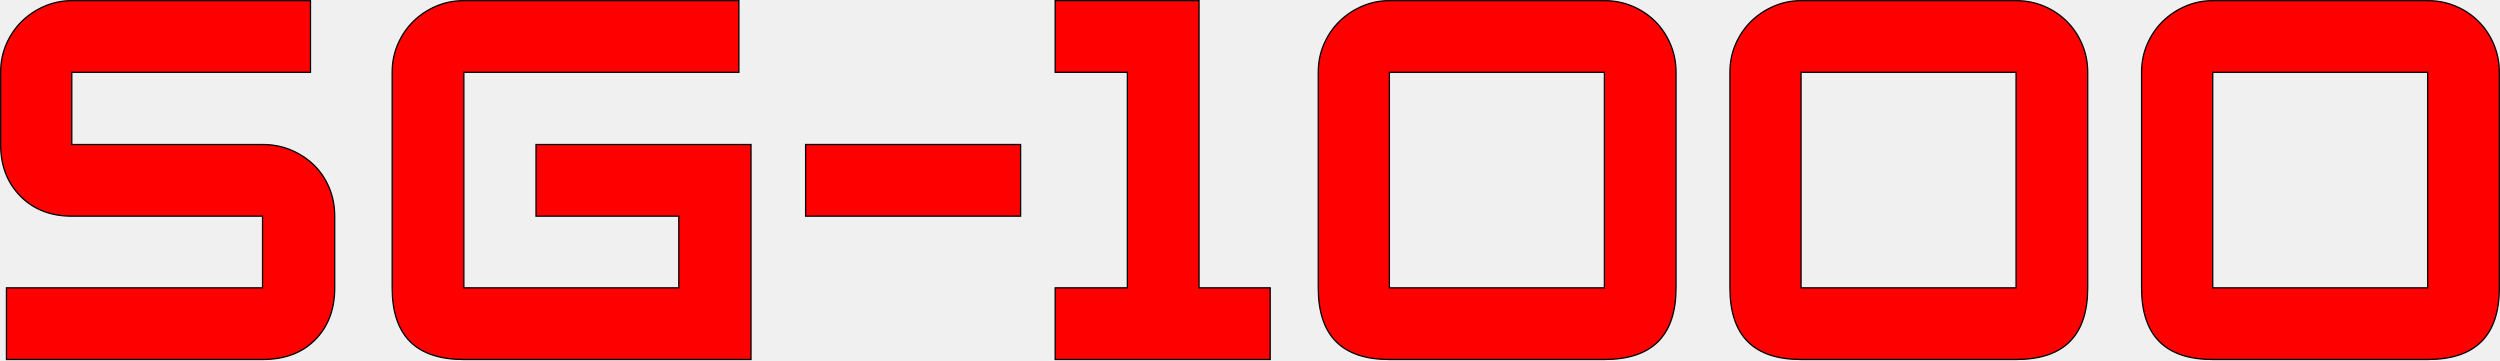
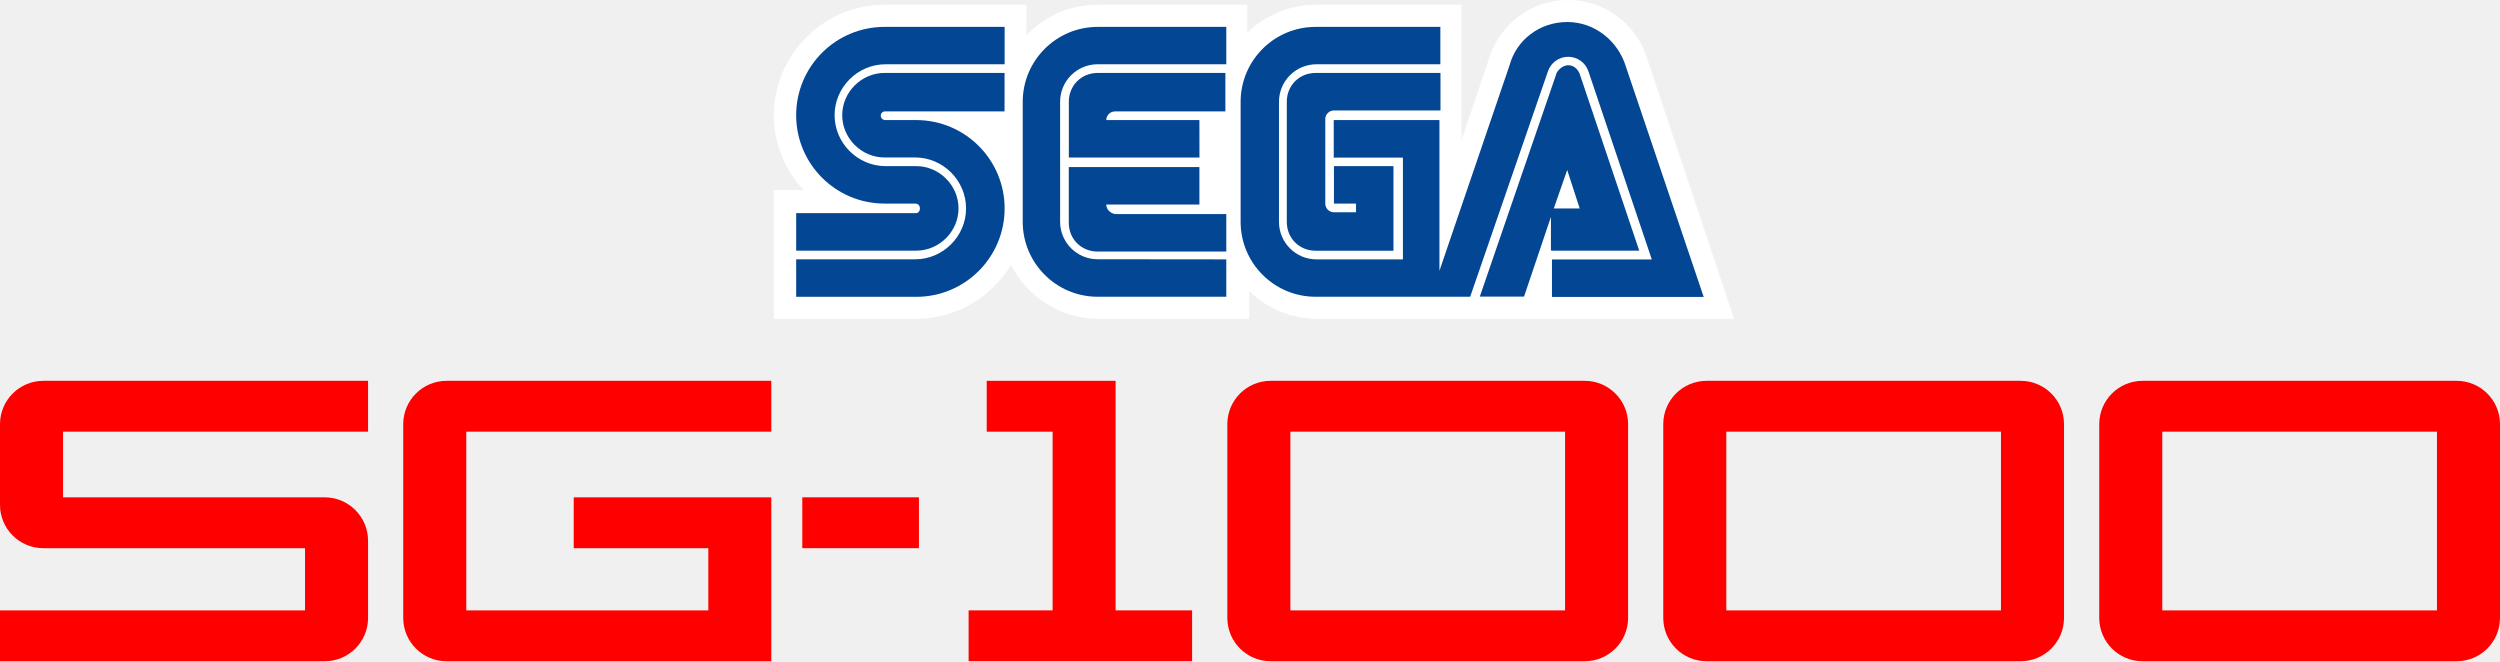
- <svg xmlns="http://www.w3.org/2000/svg" width="1924.699" height="277.256" id="svg4139" version="1.1">
-   <defs id="defs3" />
-   <g id="layer1" transform="translate(-4.383546,-772.4943)">
-     <path id="path6759" style="font-size:40px;font-style:normal;font-variant:normal;font-weight:normal;font-stretch:normal;text-align:center;line-height:125%;letter-spacing:0px;word-spacing:0px;writing-mode:lr-tb;text-anchor:middle;fill:#ff0000;fill-opacity:1;stroke:#000000;stroke-opacity:1;font-family:Zeroes One;-inkscape-font-specification:Zeroes One" d="m 262.074,994.086 c -2.9e-4,16.49 -5.004,29.806 -15.011,39.95 -10.007,10.144 -23.528,15.214 -40.562,15.214 l -197.149,0 0,-55.164 197.149,0 0,-55.177 -146.849,0 c -16.226,0 -29.41,-5.138 -39.554,-15.413 C 9.955,913.221 4.884,899.971 4.884,883.745 l 0,-55.586 c -2.54e-5,-7.84 1.488,-15.14 4.463,-21.9 2.975,-6.759 6.964,-12.573 11.965,-17.443 5.001,-4.869 10.816,-8.724 17.443,-11.562 6.627,-2.84 13.593,-4.258 20.897,-4.259 l 183.766,0 0,55.165 -183.766,0 0,55.586 146.849,0 c 7.84,0 15.142,1.419 21.906,4.258 6.763,2.839 12.646,6.691 17.647,11.556 5.001,4.866 8.921,10.68 11.761,17.443 2.839,6.763 4.258,14.065 4.259,21.906 z" />
-     <path id="path6761" style="font-size:40px;font-style:normal;font-variant:normal;font-weight:normal;font-stretch:normal;text-align:center;line-height:125%;letter-spacing:0px;word-spacing:0px;writing-mode:lr-tb;text-anchor:middle;fill:#ff0000;fill-opacity:1;stroke:#000000;stroke-opacity:1;font-family:Zeroes One;-inkscape-font-specification:Zeroes One" d="m 582.563,1049.25 -221.079,0 c -36.785,0 -55.177,-18.388 -55.177,-55.164 l 0,-165.927 c -3e-5,-7.84 1.488,-15.14 4.463,-21.9 2.975,-6.759 6.966,-12.573 11.971,-17.443 5.006,-4.869 10.82,-8.724 17.443,-11.562 6.623,-2.84 13.723,-4.258 21.299,-4.259 l 211.757,0 0,55.165 -211.757,0 0,165.927 165.506,0 0,-55.177 -109.933,0 0,-55.164 165.506,0 z" />
-     <path id="path6763" style="font-size:40px;font-style:normal;font-variant:normal;font-weight:normal;font-stretch:normal;text-align:center;line-height:125%;letter-spacing:0px;word-spacing:0px;writing-mode:lr-tb;text-anchor:middle;fill:#ff0000;fill-opacity:1;stroke:#000000;stroke-opacity:1;font-family:Zeroes One;-inkscape-font-specification:Zeroes One" d="m 790.123,938.909 -165.518,0 0,-55.164 165.518,0 z" />
-     <path id="path6765" style="font-size:40px;font-style:normal;font-variant:normal;font-weight:normal;font-stretch:normal;text-align:center;line-height:125%;letter-spacing:0px;word-spacing:0px;writing-mode:lr-tb;text-anchor:middle;fill:#ff0000;fill-opacity:1;stroke:#000000;stroke-opacity:1;font-family:Zeroes One;-inkscape-font-specification:Zeroes One" d="m 982.27,1049.25 -165.518,0 0,-55.164 55.573,0 0,-165.927 -55.573,0 0,-55.165 110.75,0 0,221.092 54.768,0 z" />
-     <path style="font-size:40px;font-style:normal;font-variant:normal;font-weight:normal;font-stretch:normal;text-align:center;line-height:125%;letter-spacing:0px;word-spacing:0px;writing-mode:lr-tb;text-anchor:middle;fill:#ff0000;fill-opacity:1;stroke:#000000;stroke-opacity:1;font-family:Zeroes One;-inkscape-font-specification:Zeroes One" d="M 1069.656 0.5 C 1062.36 0.501 1055.409 1.91 1048.781 4.75 C 1042.154 7.589 1036.345 11.444 1031.344 16.312 C 1026.342 21.182 1022.35 26.991 1019.375 33.75 C 1016.4 40.509 1014.906 47.816 1014.906 55.656 L 1014.906 221.594 C 1014.906 258.37 1033.152 276.75 1069.656 276.75 L 1235.188 276.75 C 1271.964 276.75 1290.343 258.37 1290.344 221.594 L 1290.344 55.656 C 1290.343 48.089 1288.933 40.947 1286.094 34.188 C 1283.254 27.428 1279.345 21.537 1274.344 16.531 C 1269.342 11.526 1263.451 7.589 1256.688 4.75 C 1249.924 1.91 1242.755 0.501 1235.188 0.5 L 1069.656 0.5 z M 1069.656 55.656 L 1235.188 55.656 L 1235.188 221.594 L 1069.656 221.594 L 1069.656 55.656 z " id="path4499" transform="translate(4.383546,772.4943)" />
-     <path style="font-size:40px;font-style:normal;font-variant:normal;font-weight:normal;font-stretch:normal;text-align:center;line-height:125%;letter-spacing:0px;word-spacing:0px;writing-mode:lr-tb;text-anchor:middle;fill:#ff0000;fill-opacity:1;stroke:#000000;stroke-opacity:1;font-family:Zeroes One;-inkscape-font-specification:Zeroes One" d="M 1386.594 0.5 C 1379.298 0.501 1372.346 1.91 1365.719 4.75 C 1359.091 7.589 1353.283 11.444 1348.281 16.312 C 1343.28 21.182 1339.288 26.991 1336.312 33.75 C 1333.337 40.509 1331.844 47.816 1331.844 55.656 L 1331.844 221.594 C 1331.844 258.37 1350.09 276.75 1386.594 276.75 L 1552.125 276.75 C 1588.901 276.75 1607.281 258.37 1607.281 221.594 L 1607.281 55.656 C 1607.281 48.089 1605.87 40.947 1603.031 34.188 C 1600.192 27.428 1596.251 21.537 1591.25 16.531 C 1586.248 11.526 1580.357 7.589 1573.594 4.75 C 1566.83 1.91 1559.693 0.501 1552.125 0.5 L 1386.594 0.5 z M 1386.594 55.656 L 1552.125 55.656 L 1552.125 221.594 L 1386.594 221.594 L 1386.594 55.656 z " transform="translate(4.383546,772.4943)" id="path4503" />
-     <path style="font-size:40px;font-style:normal;font-variant:normal;font-weight:normal;font-stretch:normal;text-align:center;line-height:125%;letter-spacing:0px;word-spacing:0px;writing-mode:lr-tb;text-anchor:middle;fill:#ff0000;fill-opacity:1;stroke:#000000;stroke-opacity:1;font-family:Zeroes One;-inkscape-font-specification:Zeroes One" d="M 1703.531 0.5 C 1696.235 0.501 1689.252 1.91 1682.625 4.75 C 1675.998 7.589 1670.189 11.444 1665.188 16.312 C 1660.186 21.182 1656.194 26.991 1653.219 33.75 C 1650.244 40.509 1648.75 47.816 1648.75 55.656 L 1648.75 221.594 C 1648.75 258.37 1667.027 276.75 1703.531 276.75 L 1869.031 276.75 C 1905.807 276.75 1924.187 258.37 1924.188 221.594 L 1924.188 55.656 C 1924.187 48.089 1922.776 40.947 1919.938 34.188 C 1917.098 27.428 1913.189 21.537 1908.188 16.531 C 1903.186 11.526 1897.295 7.589 1890.531 4.75 C 1883.768 1.91 1876.599 0.501 1869.031 0.5 L 1703.531 0.5 z M 1703.531 55.656 L 1869.031 55.656 L 1869.031 221.594 L 1703.531 221.594 L 1703.531 55.656 z " transform="translate(4.383546,772.4943)" id="path4507" />
-   </g>
+ <svg xmlns="http://www.w3.org/2000/svg" id="Layer_1" data-name="Layer 1" viewBox="0 0 3839 1015.4">
+   <path d="M2529,88.5a126.968,126.968,0,0,0-242,0l-42.8,126.8V7.3H2020c-39.8,0-76.7,16.3-104.7,42.8V7.3h-230c-42.8,0-81.1,17.7-109.2,47.1V7.3h-218.2c-92.9,0-169.6,76.7-169.6,169.6a167.584,167.584,0,0,0,45.8,115h-45.8V489.5h218.2c61.9,0,115-32.5,146-82.6,25.1,48.6,75.2,82.6,134.2,82.6h231.5V446.7c26.5,26.5,63.4,42.8,104.7,42.8h639.9Z" transform="translate(0 0)" style="fill:#fff" />
+   <path d="M1407,327.3H1222.6v57.6H1407c35.4,0,64.9-29.5,64.9-64.9s-29.5-64.9-64.9-64.9h-47.2c-42.8,0-78.2-35.4-78.2-78.2s35.4-78.2,78.2-78.2h182.9V41.3h-184.4a135.65,135.65,0,0,0-.1,271.3h47.1c4.5,0,7.3,3,7.3,7.3C1412.8,324.3,1409.8,327.3,1407,327.3Z" transform="translate(0 0)" style="fill:#034693" />
+   <path d="M1358.2,171.1h184.4V112H1358.2c-35.4,0-64.9,29.5-64.9,64.9s29.5,64.9,64.9,64.9h47.1c42.8,0,78.2,35.4,78.2,78.2s-35.4,78.2-78.2,78.2H1222.6v57.6H1407a135.7,135.7,0,0,0,0-271.4h-47.2c-4.5,0-7.3-3-7.3-7.3A6.257,6.257,0,0,1,1358.2,171.1Z" transform="translate(0 0)" style="fill:#034693" />
+   <path d="M2020.3,112c-25.1,0-44.3,19.2-44.3,44.3V340.7c0,25.1,19.2,44.3,44.3,44.3h119.5V255.1h-91.4v57.6h33.9V326h-33.9a13.359,13.359,0,0,1-13.3-13.3V182.9a13.359,13.359,0,0,1,13.3-13.3H2212V112Z" transform="translate(0 0)" style="fill:#034693" />
+   <path d="M2383,384.9h134.2l-91.4-271.4c-3-7.3-8.8-13.3-17.7-13.3-7.3,0-14.8,6-17.7,11.8l-118,343.5h67.9l41.3-122.4v51.6h1.5l-.1.2ZM2406.6,261l19.2,59.1H2386Z" transform="translate(0 0)" style="fill:#034693" />
+   <path d="M2496.5,101.7c-11.8-38.3-47.1-67.9-89.9-67.9s-78.2,28-88.5,66.4l-107.7,315.6V184.4h-162.3V242h106.2V398.3H2021.6a57.612,57.612,0,0,1-57.6-57.6V156.3a57.612,57.612,0,0,1,57.6-57.6h190.2V41.3H2020.1a115.145,115.145,0,0,0-115,115V340.7a115.145,115.145,0,0,0,115,115h237.5l119.5-346.4a32.792,32.792,0,0,1,62,0L2536.5,398.4H2383.2V456h233Z" transform="translate(0 0)" style="fill:#034693" />
+   <path d="M1685.5,398.1a57.612,57.612,0,0,1-57.6-57.6V156.3a57.612,57.612,0,0,1,57.6-57.6h197.6V41.3H1685.5a115.145,115.145,0,0,0-115,115V340.7a115.145,115.145,0,0,0,115,115h197.6V398.3l-197.6-.2Z" transform="translate(0 0)" style="fill:#034693" />
+   <path d="M1698.8,314.1h143V256.5h-200.6V342c0,25.1,19.2,44.3,44.3,44.3h197.6V328.7H1712C1704.7,327.3,1698.8,321.3,1698.8,314.1Z" transform="translate(0 0)" style="fill:#034693" />
+   <path d="M1841.8,184.4h-143a13.359,13.359,0,0,1,13.3-13.3h169.6V112h-196.1c-25.1,0-44.3,19.2-44.3,44.3v85.6h200.6C1841.8,241.9,1841.8,184.4,1841.8,184.4Z" transform="translate(0 0)" style="fill:#034693" />
+   <rect x="1232" y="763.7" width="179.1" height="78.1" style="fill:red" />
+   <polygon points="1713.1 937.3 1713.1 662.9 1713.1 584.8 1515.2 584.8 1515.2 662.9 1616.4 662.9 1616.4 937.3 1487.4 937.3 1487.4 1015.3 1830.6 1015.3 1830.6 937.3 1713.1 937.3" style="fill:red" />
+   <path d="M716,937.3V662.9h468.4v-78.1H685.8a66.577,66.577,0,0,0-66.6,66.6v297.4a66.577,66.577,0,0,0,66.6,66.6h498.6V763.7H881v78.1H1087.7v95.5Z" transform="translate(0 0)" style="fill:red" />
+   <path d="M1884.7,651.4v297.4a66.577,66.577,0,0,0,66.6,66.6H2433.5a66.577,66.577,0,0,0,66.6-66.6V651.4a66.577,66.577,0,0,0-66.6-66.6H1951.3A66.577,66.577,0,0,0,1884.7,651.4ZM1981.5,937.3V662.9h421.8v274.4H1981.5Z" transform="translate(0 0)" style="fill:red" />
+   <path d="M2554.1,651.4v297.4a66.577,66.577,0,0,0,66.6,66.6h482.2a66.577,66.577,0,0,0,66.6-66.6V651.4a66.577,66.577,0,0,0-66.6-66.6H2620.7A66.577,66.577,0,0,0,2554.1,651.4Zm96.8,285.9V662.9H3072.7v274.4H2650.9Z" transform="translate(0 0)" style="fill:red" />
+   <path d="M3223.6,651.4v297.4a66.577,66.577,0,0,0,66.6,66.6h482.2a66.577,66.577,0,0,0,66.6-66.6V651.4a66.577,66.577,0,0,0-66.6-66.6H3290.2A66.577,66.577,0,0,0,3223.6,651.4Zm96.8,285.9V662.9H3742.2v274.4H3320.4Z" transform="translate(0 0)" style="fill:red" />
+   <path d="M498.6,763.7H96.8V662.9H565.2v-78.1H66.6A66.577,66.577,0,0,0,0,651.4V775.2a66.577,66.577,0,0,0,66.6,66.6H468.4v95.5H0v78.1H498.6a66.577,66.577,0,0,0,66.6-66.6V830.3A66.705,66.705,0,0,0,498.6,763.7Z" transform="translate(0 0)" style="fill:red" />
</svg>
